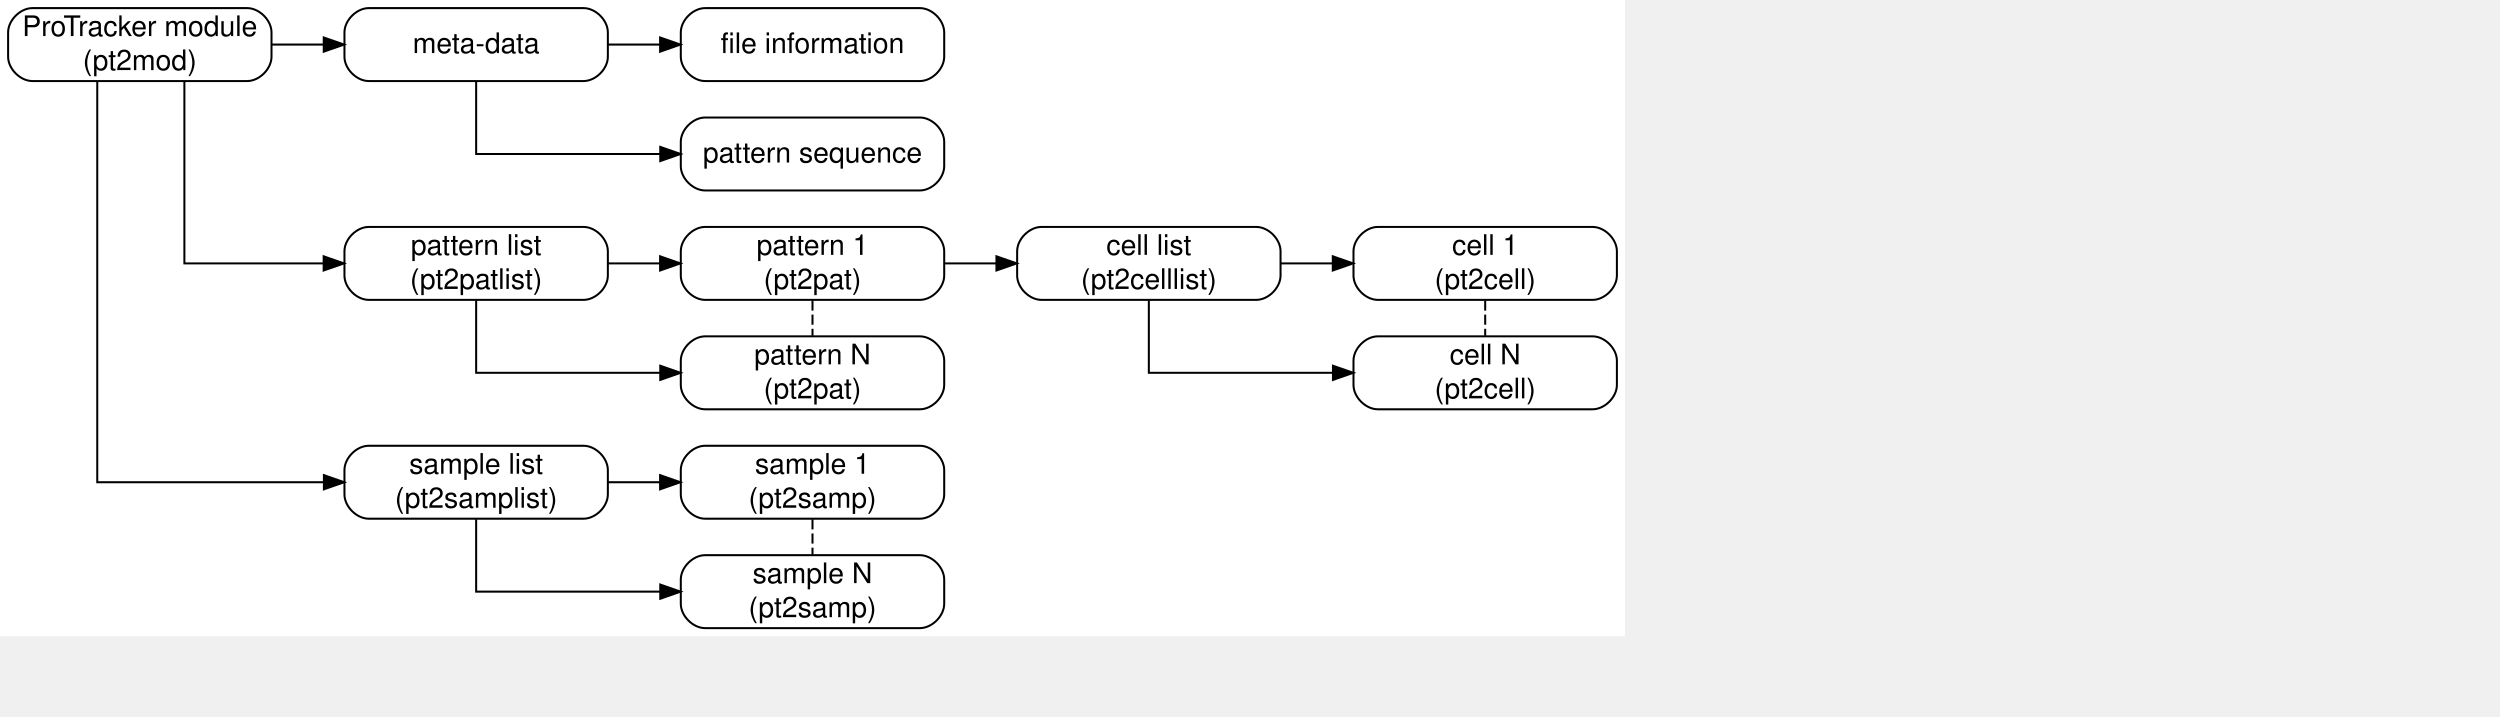
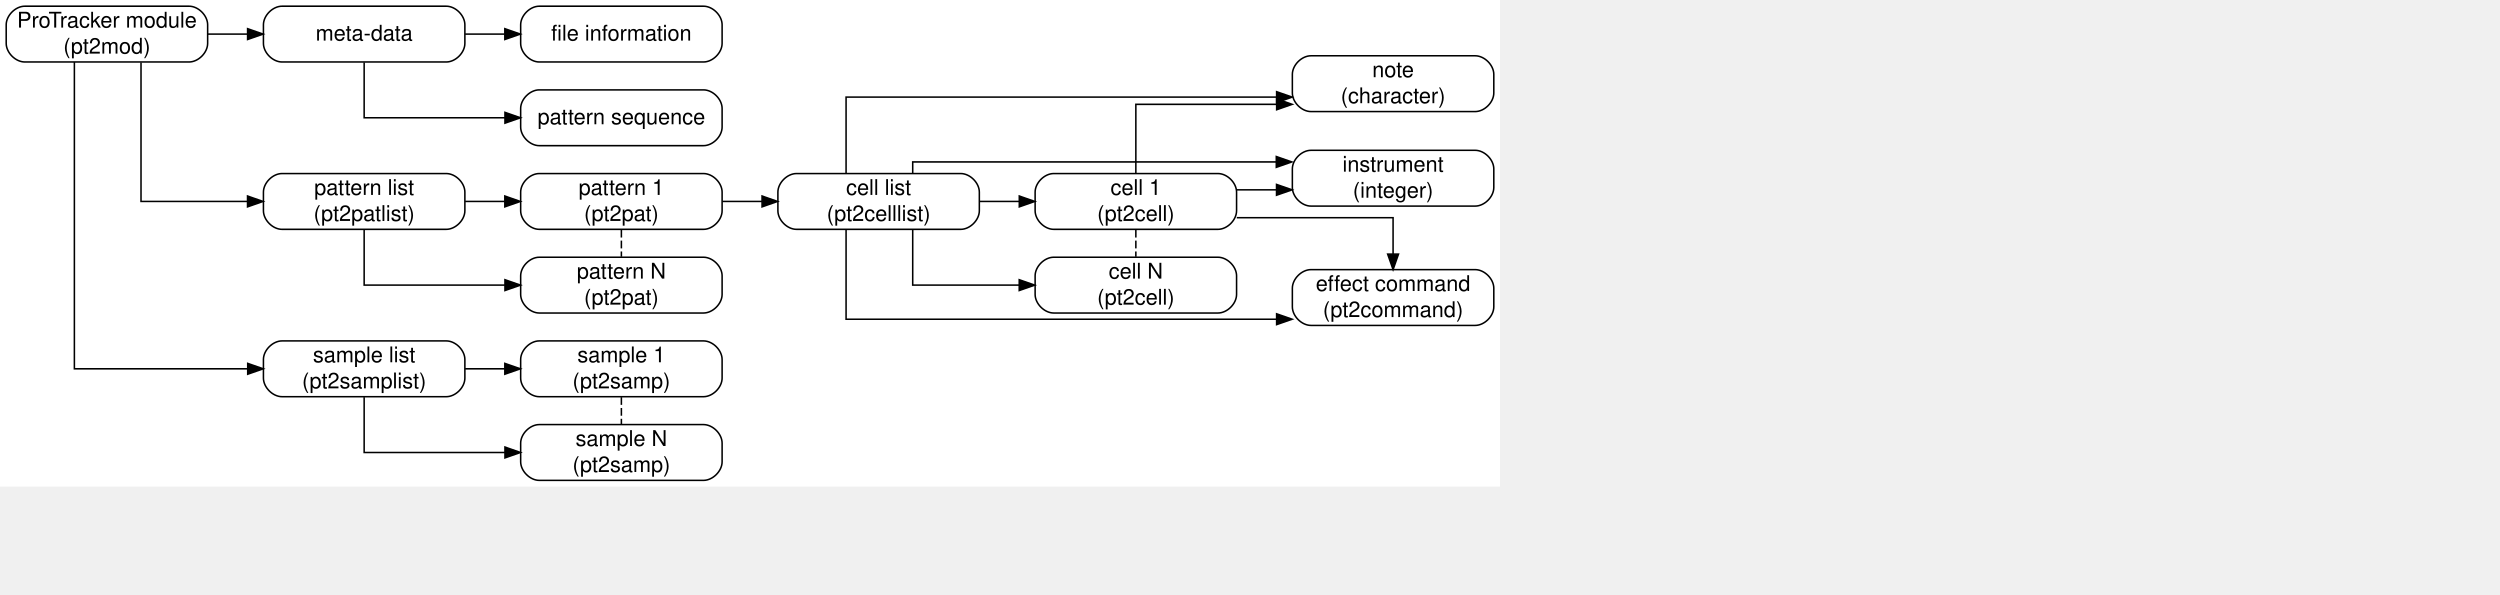
- <svg xmlns="http://www.w3.org/2000/svg" xmlns:xlink="http://www.w3.org/1999/xlink" width="802pt" height="230pt" viewBox="0.00 0.00 802.00 230.00">
-   <g id="graph0" class="graph" transform="scale (0.65 0.65) rotate(0) translate(4 310)">
-     <polygon fill="#ffffff" stroke="transparent" points="-4,4 -4,-310 798,-310 798,4 -4,4" />
+ <svg xmlns="http://www.w3.org/2000/svg" xmlns:xlink="http://www.w3.org/1999/xlink" width="968pt" height="230pt" viewBox="0.00 0.00 968.00 230.00">
+   <g id="graph0" class="graph" transform="scale (0.6 0.6) rotate(0) translate(4 310)">
+     <polygon fill="#ffffff" stroke="transparent" points="-4,4 -4,-310 964,-310 964,4 -4,4" />
    <g id="node1" class="node grvzclick">
      <g id="a_node1">
        <a xlink:href="#protracker-module-objects-pt2mod" xlink:title="ProTracker module&#10;(pt2mod)">
          <path fill="#ffffff" stroke="#000000" d="M118,-306C118,-306 12,-306 12,-306 6,-306 0,-300 0,-294 0,-294 0,-282 0,-282 0,-276 6,-270 12,-270 12,-270 118,-270 118,-270 124,-270 130,-276 130,-282 130,-282 130,-294 130,-294 130,-300 124,-306 118,-306" />
          <text text-anchor="middle" x="65" y="-292.2" font-family="Helvetica,sans-Serif" font-size="14.00" fill="#000000">ProTracker module</text>
          <text text-anchor="middle" x="65" y="-275.4" font-family="Helvetica,sans-Serif" font-size="14.00" fill="#000000">(pt2mod)</text>
        </a>
      </g>
    </g>
    <g id="node2" class="node csquare_nodes">
      <path fill="#ffffff" stroke="#000000" d="M284,-306C284,-306 178,-306 178,-306 172,-306 166,-300 166,-294 166,-294 166,-282 166,-282 166,-276 172,-270 178,-270 178,-270 284,-270 284,-270 290,-270 296,-276 296,-282 296,-282 296,-294 296,-294 296,-300 290,-306 284,-306" />
      <text text-anchor="middle" x="231" y="-283.8" font-family="Helvetica,sans-Serif" font-size="14.00" fill="#000000">meta-data</text>
    </g>
    <g id="edge1" class="edge">
      <path fill="none" stroke="#000000" d="M130.131,-288C130.131,-288 155.784,-288 155.784,-288" />
      <polygon fill="#000000" stroke="#000000" points="155.784,-291.5 165.784,-288 155.784,-284.5 155.784,-291.5" />
    </g>
    <g id="node5" class="node grvzclick">
      <g id="a_node5">
        <a xlink:href="#pattern-list-objects-pt2patlist" xlink:title="pattern list&#10;(pt2patlist)">
          <path fill="#ffffff" stroke="#000000" d="M284,-198C284,-198 178,-198 178,-198 172,-198 166,-192 166,-186 166,-186 166,-174 166,-174 166,-168 172,-162 178,-162 178,-162 284,-162 284,-162 290,-162 296,-168 296,-174 296,-174 296,-186 296,-186 296,-192 290,-198 284,-198" />
          <text text-anchor="middle" x="231" y="-184.2" font-family="Helvetica,sans-Serif" font-size="14.00" fill="#000000">pattern list</text>
          <text text-anchor="middle" x="231" y="-167.4" font-family="Helvetica,sans-Serif" font-size="14.00" fill="#000000">(pt2patlist)</text>
        </a>
      </g>
    </g>
    <g id="edge4" class="edge">
      <path fill="none" stroke="#000000" d="M87,-269.679C87,-238.866 87,-180 87,-180 87,-180 155.741,-180 155.741,-180" />
      <polygon fill="#000000" stroke="#000000" points="155.741,-183.5 165.741,-180 155.741,-176.5 155.741,-183.5" />
    </g>
    <g id="node8" class="node grvzclick">
      <g id="a_node8">
        <a xlink:href="#sample-list-objects-pt2samplist" xlink:title="sample list&#10;(pt2samplist)">
          <path fill="#ffffff" stroke="#000000" d="M284,-90C284,-90 178,-90 178,-90 172,-90 166,-84 166,-78 166,-78 166,-66 166,-66 166,-60 172,-54 178,-54 178,-54 284,-54 284,-54 290,-54 296,-60 296,-66 296,-66 296,-78 296,-78 296,-84 290,-90 284,-90" />
          <text text-anchor="middle" x="231" y="-76.2" font-family="Helvetica,sans-Serif" font-size="14.00" fill="#000000">sample list</text>
          <text text-anchor="middle" x="231" y="-59.4" font-family="Helvetica,sans-Serif" font-size="14.00" fill="#000000">(pt2samplist)</text>
        </a>
      </g>
    </g>
    <g id="edge8" class="edge">
      <path fill="none" stroke="#000000" d="M44,-269.955C44,-218.042 44,-72 44,-72 44,-72 155.859,-72 155.859,-72" />
      <polygon fill="#000000" stroke="#000000" points="155.859,-75.5 165.859,-72 155.859,-68.5 155.859,-75.5" />
    </g>
    <g id="node3" class="node csquare_nodes">
      <path fill="#ffffff" stroke="#000000" d="M450,-306C450,-306 344,-306 344,-306 338,-306 332,-300 332,-294 332,-294 332,-282 332,-282 332,-276 338,-270 344,-270 344,-270 450,-270 450,-270 456,-270 462,-276 462,-282 462,-282 462,-294 462,-294 462,-300 456,-306 450,-306" />
      <text text-anchor="middle" x="397" y="-283.8" font-family="Helvetica,sans-Serif" font-size="14.00" fill="#000000">file information</text>
    </g>
    <g id="edge2" class="edge">
      <path fill="none" stroke="#000000" d="M296.131,-288C296.131,-288 321.784,-288 321.784,-288" />
      <polygon fill="#000000" stroke="#000000" points="321.784,-291.5 331.784,-288 321.784,-284.5 321.784,-291.5" />
    </g>
    <g id="node4" class="node csquare_nodes">
      <path fill="#ffffff" stroke="#000000" d="M450,-252C450,-252 344,-252 344,-252 338,-252 332,-246 332,-240 332,-240 332,-228 332,-228 332,-222 338,-216 344,-216 344,-216 450,-216 450,-216 456,-216 462,-222 462,-228 462,-228 462,-240 462,-240 462,-246 456,-252 450,-252" />
      <text text-anchor="middle" x="397" y="-229.8" font-family="Helvetica,sans-Serif" font-size="14.00" fill="#000000">pattern sequence</text>
    </g>
    <g id="edge3" class="edge">
      <path fill="none" stroke="#000000" d="M231,-269.718C231,-254.052 231,-234 231,-234 231,-234 321.869,-234 321.869,-234" />
      <polygon fill="#000000" stroke="#000000" points="321.869,-237.5 331.869,-234 321.869,-230.5 321.869,-237.5" />
    </g>
    <g id="node6" class="node grvzclick">
      <g id="a_node6">
        <a xlink:href="#pattern-objects-pt2pat" xlink:title="pattern 1&#10;(pt2pat)">
          <path fill="#ffffff" stroke="#000000" d="M450,-198C450,-198 344,-198 344,-198 338,-198 332,-192 332,-186 332,-186 332,-174 332,-174 332,-168 338,-162 344,-162 344,-162 450,-162 450,-162 456,-162 462,-168 462,-174 462,-174 462,-186 462,-186 462,-192 456,-198 450,-198" />
          <text text-anchor="middle" x="397" y="-184.2" font-family="Helvetica,sans-Serif" font-size="14.00" fill="#000000">pattern 1</text>
          <text text-anchor="middle" x="397" y="-167.4" font-family="Helvetica,sans-Serif" font-size="14.00" fill="#000000">(pt2pat)</text>
        </a>
      </g>
    </g>
    <g id="edge5" class="edge">
      <path fill="none" stroke="#000000" d="M296.131,-180C296.131,-180 321.784,-180 321.784,-180" />
      <polygon fill="#000000" stroke="#000000" points="321.784,-183.5 331.784,-180 321.784,-176.5 321.784,-183.5" />
    </g>
    <g id="node7" class="node grvzclick">
      <g id="a_node7">
        <a xlink:href="#pattern-objects-pt2pat" xlink:title="pattern N&#10;(pt2pat)">
          <path fill="#ffffff" stroke="#000000" d="M450,-144C450,-144 344,-144 344,-144 338,-144 332,-138 332,-132 332,-132 332,-120 332,-120 332,-114 338,-108 344,-108 344,-108 450,-108 450,-108 456,-108 462,-114 462,-120 462,-120 462,-132 462,-132 462,-138 456,-144 450,-144" />
          <text text-anchor="middle" x="397" y="-130.2" font-family="Helvetica,sans-Serif" font-size="14.00" fill="#000000">pattern N</text>
          <text text-anchor="middle" x="397" y="-113.4" font-family="Helvetica,sans-Serif" font-size="14.00" fill="#000000">(pt2pat)</text>
        </a>
      </g>
    </g>
    <g id="edge13" class="edge">
      <path fill="none" stroke="#000000" d="M231,-161.718C231,-146.052 231,-126 231,-126 231,-126 321.869,-126 321.869,-126" />
      <polygon fill="#000000" stroke="#000000" points="321.869,-129.5 331.869,-126 321.869,-122.5 321.869,-129.5" />
    </g>
    <g id="edge10" class="edge">
      <path fill="none" stroke="#000000" stroke-dasharray="5,2" d="M397,-161.718C397,-156.088 397,-149.892 397,-144.263" />
    </g>
    <g id="node11" class="node grvzclick">
      <g id="a_node11">
        <a xlink:href="#cell-list-objects-pt2celllist" xlink:title="cell list&#10;(pt2celllist)">
          <path fill="#ffffff" stroke="#000000" d="M616,-198C616,-198 510,-198 510,-198 504,-198 498,-192 498,-186 498,-186 498,-174 498,-174 498,-168 504,-162 510,-162 510,-162 616,-162 616,-162 622,-162 628,-168 628,-174 628,-174 628,-186 628,-186 628,-192 622,-198 616,-198" />
          <text text-anchor="middle" x="563" y="-184.2" font-family="Helvetica,sans-Serif" font-size="14.00" fill="#000000">cell list</text>
          <text text-anchor="middle" x="563" y="-167.4" font-family="Helvetica,sans-Serif" font-size="14.00" fill="#000000">(pt2celllist)</text>
        </a>
      </g>
    </g>
    <g id="edge6" class="edge">
      <path fill="none" stroke="#000000" d="M462.131,-180C462.131,-180 487.784,-180 487.784,-180" />
      <polygon fill="#000000" stroke="#000000" points="487.784,-183.5 497.784,-180 487.784,-176.5 487.784,-183.5" />
    </g>
    <g id="node9" class="node grvzclick">
      <g id="a_node9">
        <a xlink:href="#sample-objects-pt2samp" xlink:title="sample 1&#10;(pt2samp)">
          <path fill="#ffffff" stroke="#000000" d="M450,-90C450,-90 344,-90 344,-90 338,-90 332,-84 332,-78 332,-78 332,-66 332,-66 332,-60 338,-54 344,-54 344,-54 450,-54 450,-54 456,-54 462,-60 462,-66 462,-66 462,-78 462,-78 462,-84 456,-90 450,-90" />
          <text text-anchor="middle" x="397" y="-76.2" font-family="Helvetica,sans-Serif" font-size="14.00" fill="#000000">sample 1</text>
          <text text-anchor="middle" x="397" y="-59.4" font-family="Helvetica,sans-Serif" font-size="14.00" fill="#000000">(pt2samp)</text>
        </a>
      </g>
    </g>
    <g id="edge9" class="edge">
      <path fill="none" stroke="#000000" d="M296.131,-72C296.131,-72 321.784,-72 321.784,-72" />
      <polygon fill="#000000" stroke="#000000" points="321.784,-75.5 331.784,-72 321.784,-68.5 321.784,-75.5" />
    </g>
    <g id="node10" class="node grvzclick">
      <g id="a_node10">
        <a xlink:href="#sample-objects-pt2samp" xlink:title="sample N&#10;(pt2samp)">
          <path fill="#ffffff" stroke="#000000" d="M450,-36C450,-36 344,-36 344,-36 338,-36 332,-30 332,-24 332,-24 332,-12 332,-12 332,-6 338,0 344,0 344,0 450,0 450,0 456,0 462,-6 462,-12 462,-12 462,-24 462,-24 462,-30 456,-36 450,-36" />
          <text text-anchor="middle" x="397" y="-22.2" font-family="Helvetica,sans-Serif" font-size="14.00" fill="#000000">sample N</text>
          <text text-anchor="middle" x="397" y="-5.4" font-family="Helvetica,sans-Serif" font-size="14.00" fill="#000000">(pt2samp)</text>
        </a>
      </g>
    </g>
    <g id="edge14" class="edge">
      <path fill="none" stroke="#000000" d="M231,-53.718C231,-38.052 231,-18 231,-18 231,-18 321.869,-18 321.869,-18" />
      <polygon fill="#000000" stroke="#000000" points="321.869,-21.5 331.869,-18 321.869,-14.5 321.869,-21.5" />
    </g>
    <g id="edge11" class="edge">
      <path fill="none" stroke="#000000" stroke-dasharray="5,2" d="M397,-53.718C397,-48.088 397,-41.892 397,-36.263" />
    </g>
    <g id="node12" class="node grvzclick">
      <g id="a_node12">
        <a xlink:href="#cell-objects-pt2cell" xlink:title="cell 1&#10;(pt2cell)">
          <path fill="#ffffff" stroke="#000000" d="M782,-198C782,-198 676,-198 676,-198 670,-198 664,-192 664,-186 664,-186 664,-174 664,-174 664,-168 670,-162 676,-162 676,-162 782,-162 782,-162 788,-162 794,-168 794,-174 794,-174 794,-186 794,-186 794,-192 788,-198 782,-198" />
          <text text-anchor="middle" x="729" y="-184.2" font-family="Helvetica,sans-Serif" font-size="14.00" fill="#000000">cell 1</text>
          <text text-anchor="middle" x="729" y="-167.4" font-family="Helvetica,sans-Serif" font-size="14.00" fill="#000000">(pt2cell)</text>
        </a>
      </g>
    </g>
    <g id="edge7" class="edge">
      <path fill="none" stroke="#000000" d="M628.131,-180C628.131,-180 653.784,-180 653.784,-180" />
      <polygon fill="#000000" stroke="#000000" points="653.784,-183.5 663.784,-180 653.784,-176.5 653.784,-183.5" />
    </g>
    <g id="node13" class="node grvzclick">
      <g id="a_node13">
        <a xlink:href="#cell-objects-pt2cell" xlink:title="cell N&#10;(pt2cell)">
          <path fill="#ffffff" stroke="#000000" d="M782,-144C782,-144 676,-144 676,-144 670,-144 664,-138 664,-132 664,-132 664,-120 664,-120 664,-114 670,-108 676,-108 676,-108 782,-108 782,-108 788,-108 794,-114 794,-120 794,-120 794,-132 794,-132 794,-138 788,-144 782,-144" />
          <text text-anchor="middle" x="729" y="-130.2" font-family="Helvetica,sans-Serif" font-size="14.00" fill="#000000">cell N</text>
          <text text-anchor="middle" x="729" y="-113.4" font-family="Helvetica,sans-Serif" font-size="14.00" fill="#000000">(pt2cell)</text>
        </a>
      </g>
    </g>
    <g id="edge15" class="edge">
-       <path fill="none" stroke="#000000" d="M563,-161.718C563,-146.052 563,-126 563,-126 563,-126 653.869,-126 653.869,-126" />
-       <polygon fill="#000000" stroke="#000000" points="653.869,-129.5 663.869,-126 653.869,-122.5 653.869,-129.5" />
+       <path fill="none" stroke="#000000" d="M585,-161.718C585,-146.052 585,-126 585,-126 585,-126 653.741,-126 653.741,-126" />
+       <polygon fill="#000000" stroke="#000000" points="653.741,-129.5 663.741,-126 653.741,-122.5 653.741,-129.5" />
+     </g>
+     <g id="node14" class="node csquare_nodes">
+       <path fill="#ffffff" stroke="#000000" d="M948,-274C948,-274 842,-274 842,-274 836,-274 830,-268 830,-262 830,-262 830,-250 830,-250 830,-244 836,-238 842,-238 842,-238 948,-238 948,-238 954,-238 960,-244 960,-250 960,-250 960,-262 960,-262 960,-268 954,-274 948,-274" />
+       <text text-anchor="middle" x="895" y="-260.2" font-family="Helvetica,sans-Serif" font-size="14.00" fill="#000000">note</text>
+       <text text-anchor="middle" x="895" y="-243.4" font-family="Helvetica,sans-Serif" font-size="14.00" fill="#000000">(character)</text>
+     </g>
+     <g id="edge19" class="edge">
+       <path fill="none" stroke="#000000" d="M542,-198.044C542,-217.989 542,-247.333 542,-247.333 542,-247.333 819.843,-247.333 819.843,-247.333" />
+       <polygon fill="#000000" stroke="#000000" points="819.843,-250.833 829.843,-247.333 819.843,-243.833 819.843,-250.833" />
+     </g>
+     <g id="node15" class="node csquare_nodes">
+       <path fill="#ffffff" stroke="#000000" d="M948,-213C948,-213 842,-213 842,-213 836,-213 830,-207 830,-201 830,-201 830,-189 830,-189 830,-183 836,-177 842,-177 842,-177 948,-177 948,-177 954,-177 960,-183 960,-189 960,-189 960,-201 960,-201 960,-207 954,-213 948,-213" />
+       <text text-anchor="middle" x="895" y="-199.2" font-family="Helvetica,sans-Serif" font-size="14.00" fill="#000000">instrument</text>
+       <text text-anchor="middle" x="895" y="-182.4" font-family="Helvetica,sans-Serif" font-size="14.00" fill="#000000">(integer)</text>
+     </g>
+     <g id="edge20" class="edge">
+       <path fill="none" stroke="#000000" d="M585,-198.261C585,-202.348 585,-205.5 585,-205.5 585,-205.5 819.636,-205.5 819.636,-205.5" />
+       <polygon fill="#000000" stroke="#000000" points="819.636,-209 829.636,-205.5 819.636,-202 819.636,-209" />
+     </g>
+     <g id="node16" class="node grvzclick">
+       <g id="a_node16">
+         <a xlink:href="#command-objects-pt2command" xlink:title="effect command&#10;(pt2command)">
+           <path fill="#ffffff" stroke="#000000" d="M948,-136C948,-136 842,-136 842,-136 836,-136 830,-130 830,-124 830,-124 830,-112 830,-112 830,-106 836,-100 842,-100 842,-100 948,-100 948,-100 954,-100 960,-106 960,-112 960,-112 960,-124 960,-124 960,-130 954,-136 948,-136" />
+           <text text-anchor="middle" x="895" y="-122.2" font-family="Helvetica,sans-Serif" font-size="14.00" fill="#000000">effect command</text>
+           <text text-anchor="middle" x="895" y="-105.4" font-family="Helvetica,sans-Serif" font-size="14.00" fill="#000000">(pt2command)</text>
+         </a>
+       </g>
+     </g>
+     <g id="edge21" class="edge">
+       <path fill="none" stroke="#000000" d="M542,-161.989C542,-139.515 542,-104 542,-104 542,-104 819.843,-104 819.843,-104" />
+       <polygon fill="#000000" stroke="#000000" points="819.843,-107.5 829.843,-104 819.843,-100.5 819.843,-107.5" />
    </g>
    <g id="edge12" class="edge">
      <path fill="none" stroke="#000000" stroke-dasharray="5,2" d="M729,-161.718C729,-156.088 729,-149.892 729,-144.263" />
    </g>
+     <g id="edge16" class="edge">
+       <path fill="none" stroke="#000000" d="M729,-198.126C729,-216.634 729,-242.667 729,-242.667 729,-242.667 819.869,-242.667 819.869,-242.667" />
+       <polygon fill="#000000" stroke="#000000" points="819.869,-246.167 829.869,-242.667 819.869,-239.167 819.869,-246.167" />
+     </g>
+     <g id="edge17" class="edge">
+       <path fill="none" stroke="#000000" d="M794.131,-187.5C794.131,-187.5 819.784,-187.5 819.784,-187.5" />
+       <polygon fill="#000000" stroke="#000000" points="819.784,-191 829.784,-187.5 819.784,-184 819.784,-191" />
+     </g>
+     <g id="edge18" class="edge">
+       <path fill="none" stroke="#000000" d="M794.131,-169.5C840.637,-169.5 895,-169.5 895,-169.5 895,-169.5 895,-146.012 895,-146.012" />
+       <polygon fill="#000000" stroke="#000000" points="898.5,-146.012 895,-136.012 891.5,-146.012 898.5,-146.012" />
+     </g>
  </g>
</svg>
